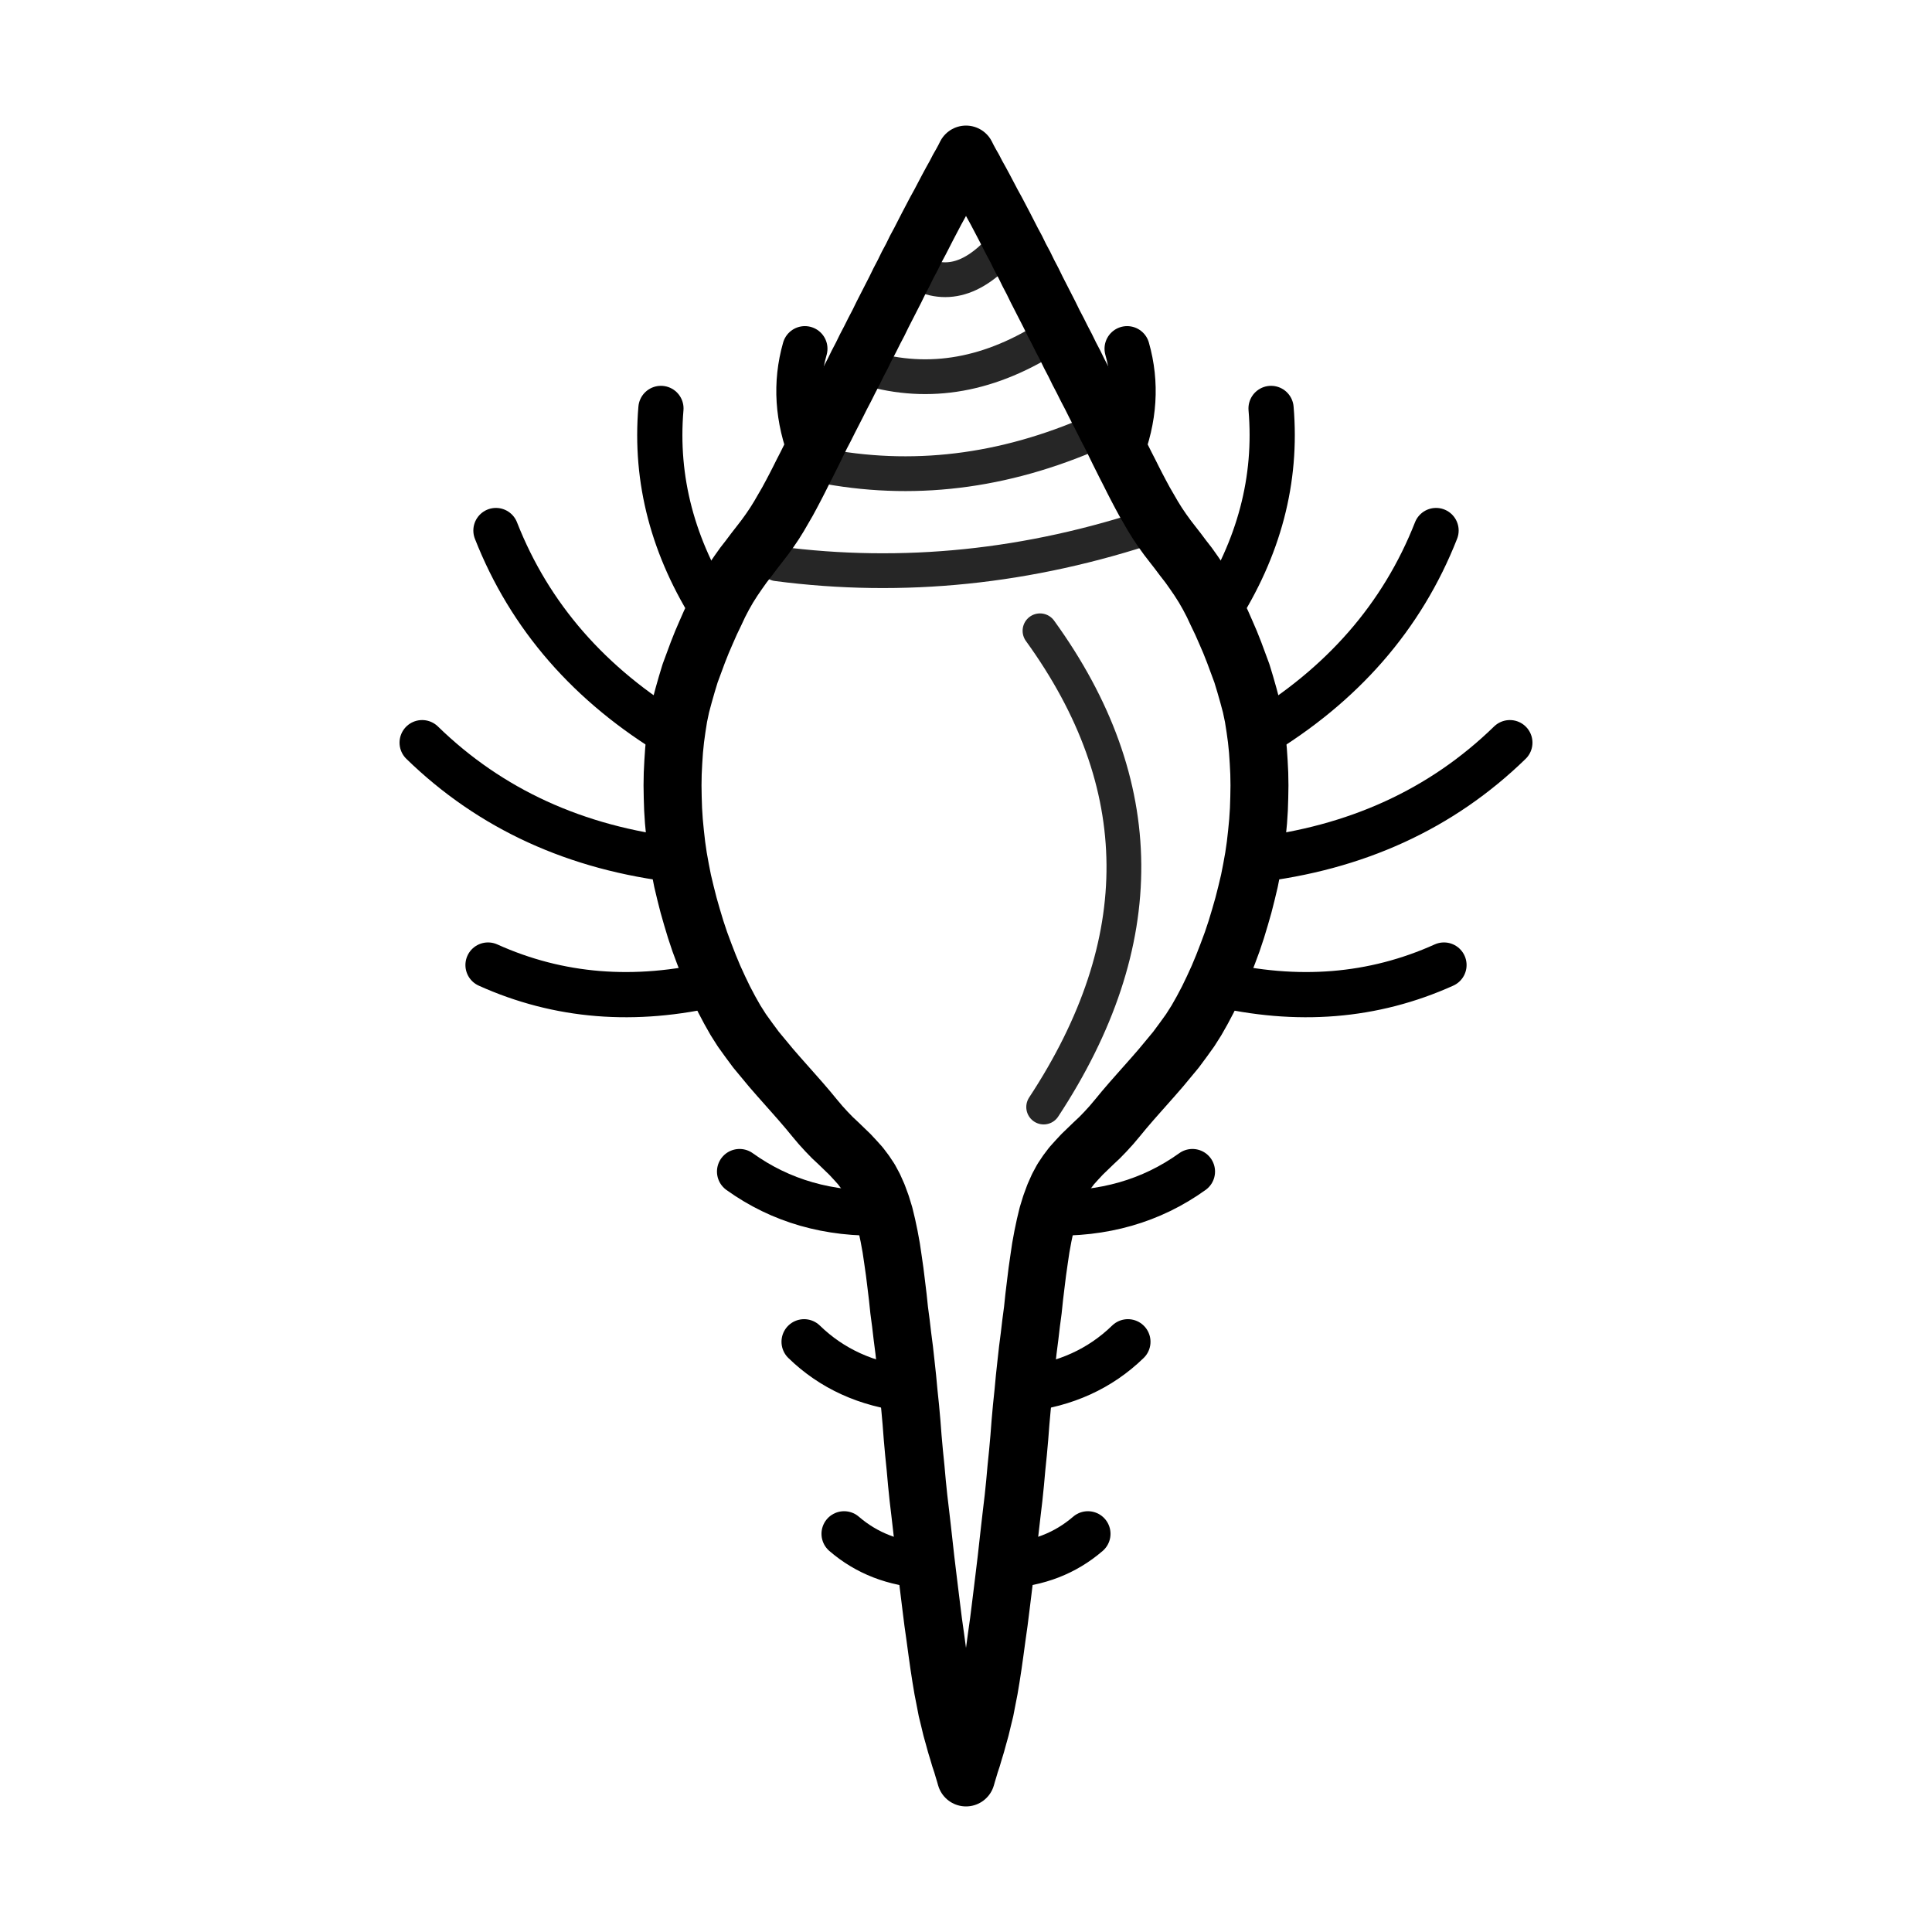
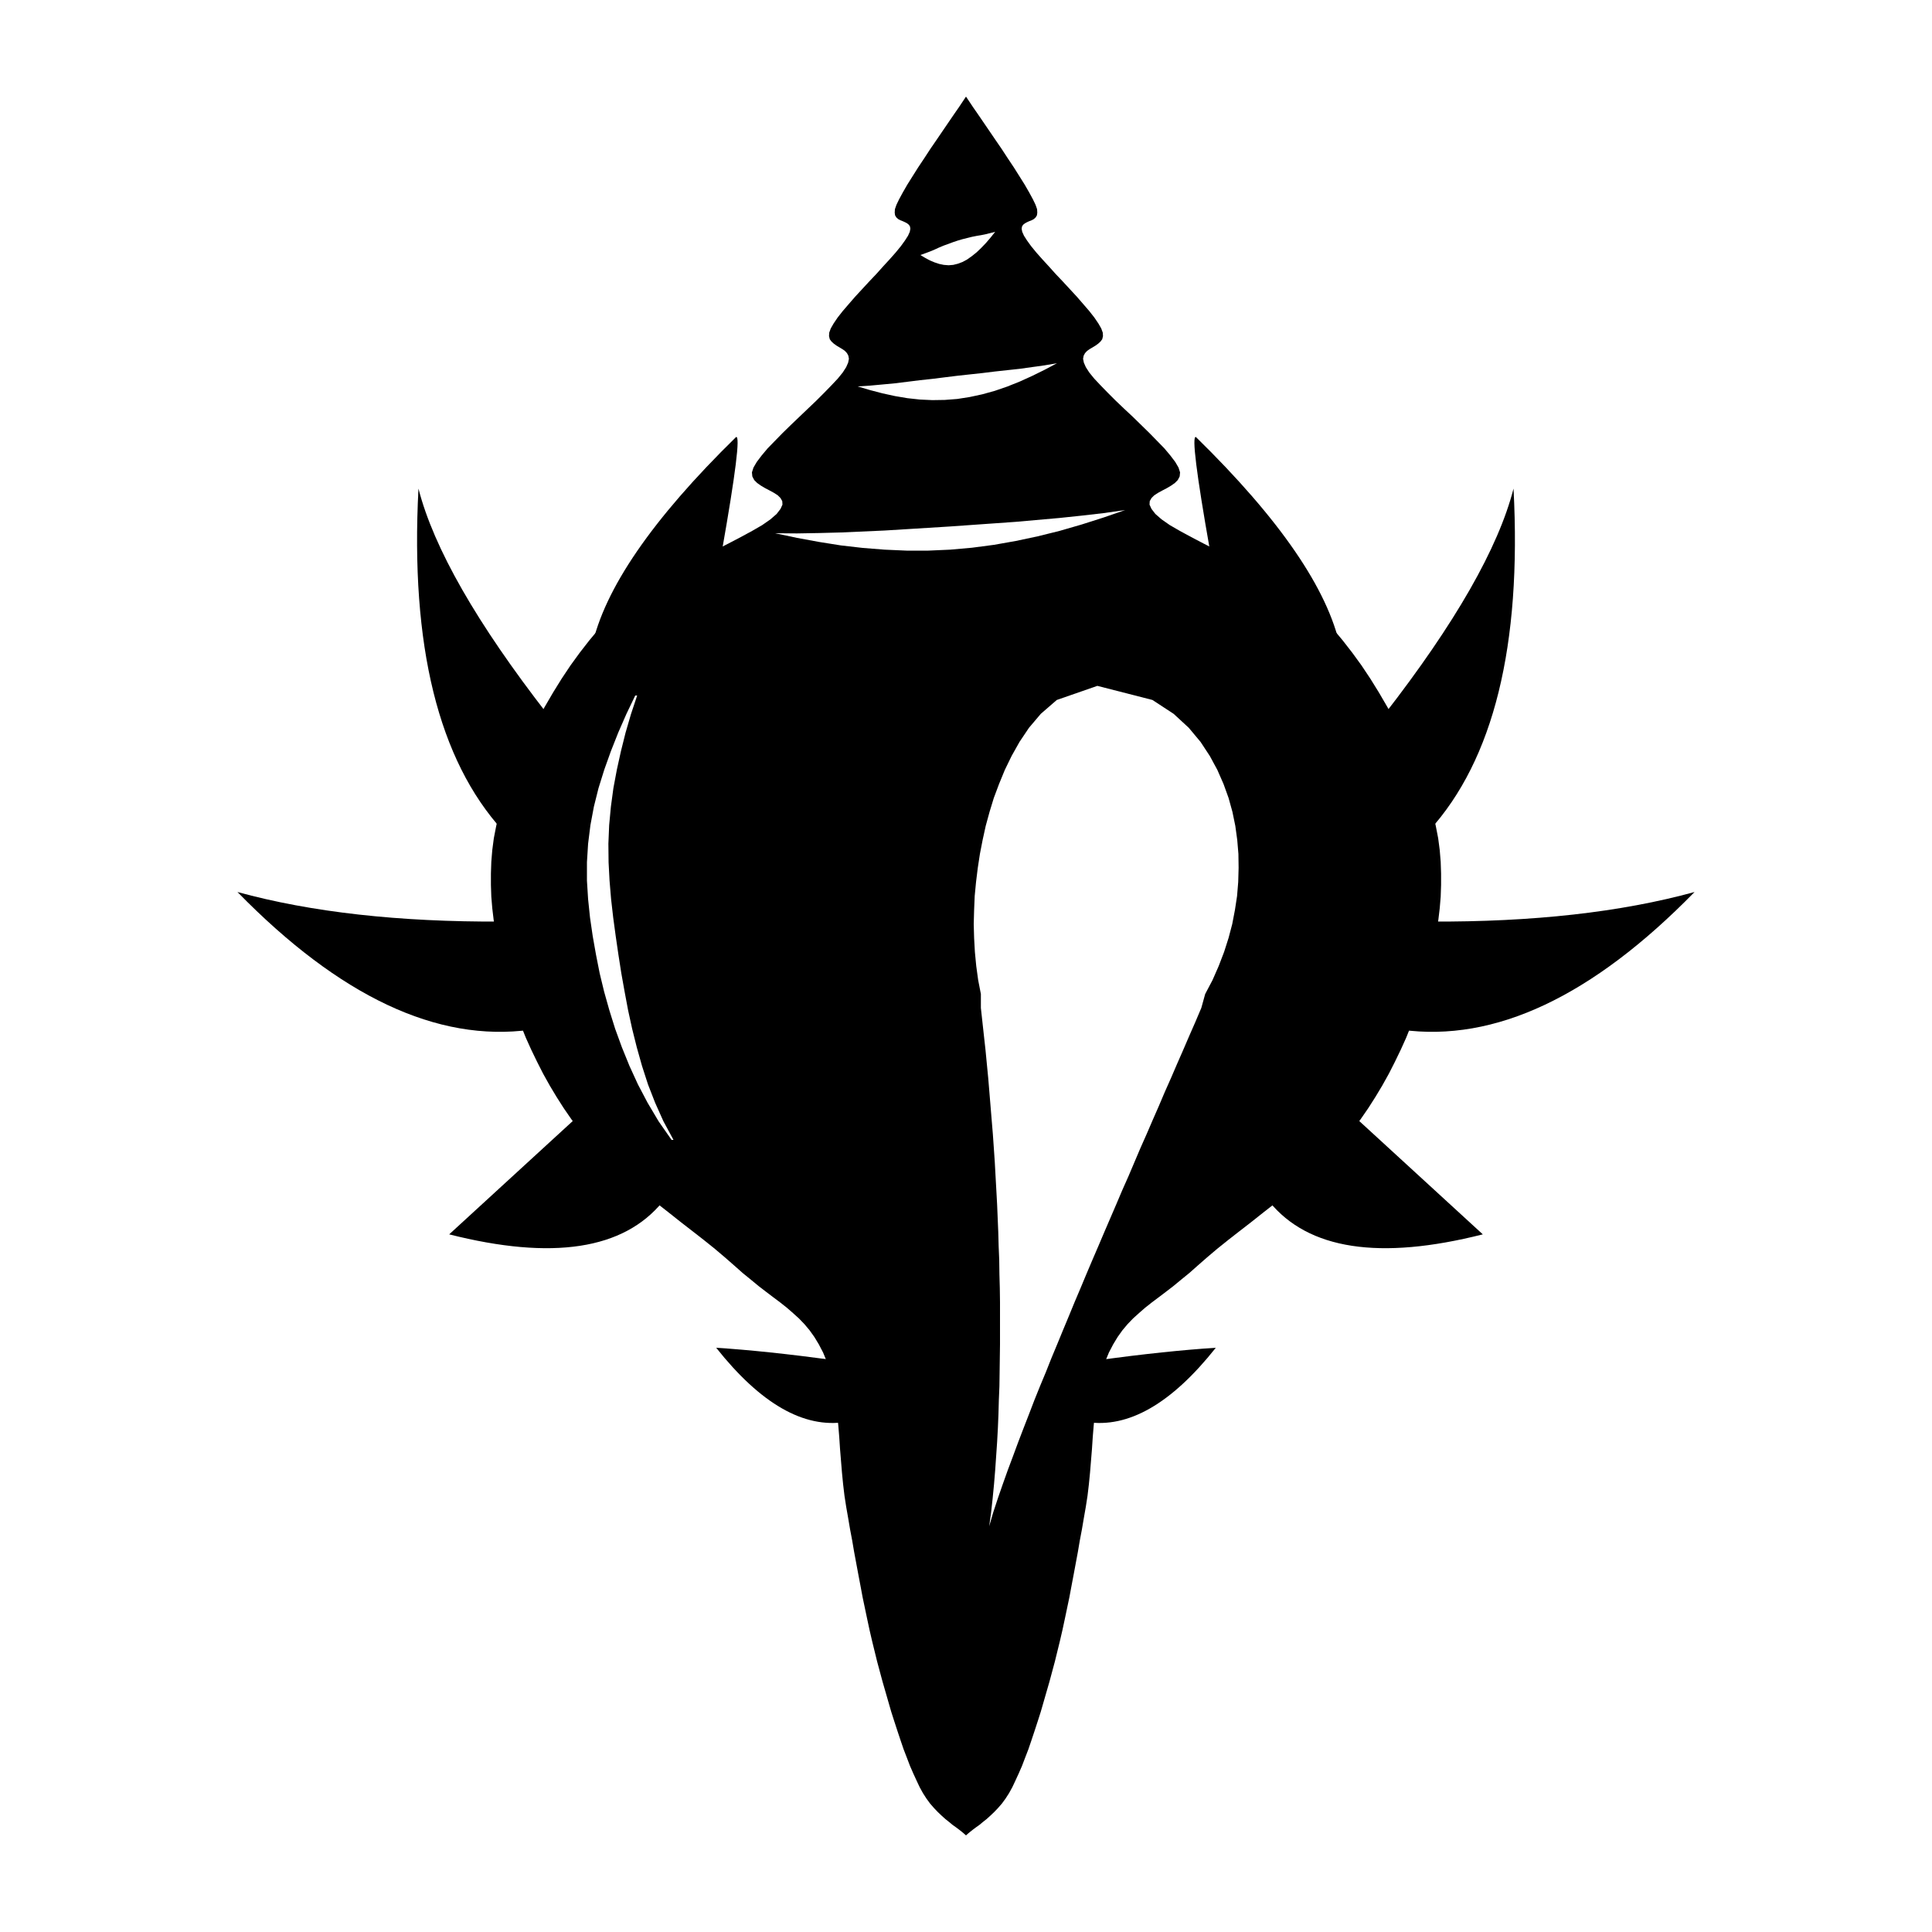
<svg xmlns="http://www.w3.org/2000/svg" viewBox="0 0 100 100" width="100" height="100">
-   <g fill="none" stroke="currentColor" stroke-width="3" stroke-linecap="round" stroke-linejoin="round">
-     <path d="M50 8L50.1 8.2L50.23 8.44L50.39 8.72L50.55 9.03L50.74 9.37L50.94 9.74L51.14 10.12L51.35 10.52L51.57 10.92L51.78 11.32L51.99 11.72L52.19 12.11L52.39 12.5L52.6 12.89L52.8 13.3L53.02 13.71L53.23 14.14L53.45 14.56L53.66 14.99L53.88 15.42L54.1 15.85L54.32 16.28L54.53 16.71L54.75 17.13L54.96 17.55L55.18 17.97L55.39 18.4L55.61 18.82L55.82 19.25L56.04 19.67L56.25 20.09L56.47 20.51L56.68 20.93L56.89 21.34L57.1 21.75L57.3 22.15L57.51 22.55L57.7 22.94L57.89 23.33L58.08 23.71L58.27 24.09L58.46 24.46L58.65 24.84L58.84 25.21L59.04 25.59L59.24 25.96L59.46 26.34L59.68 26.72L59.91 27.09L60.16 27.46L60.42 27.82L60.69 28.17L60.97 28.53L61.24 28.89L61.52 29.25L61.79 29.63L62.05 30.01L62.31 30.42L62.55 30.84L62.78 31.28L63 31.75L63.23 32.23L63.45 32.73L63.67 33.24L63.88 33.77L64.08 34.31L64.28 34.85L64.45 35.41L64.61 35.97L64.76 36.53L64.88 37.1L64.97 37.67L65.05 38.25L65.11 38.84L65.15 39.44L65.18 40.04L65.19 40.65L65.18 41.27L65.16 41.89L65.12 42.51L65.06 43.13L64.99 43.75L64.9 44.37L64.79 44.98L64.67 45.59L64.52 46.22L64.36 46.85L64.18 47.48L63.99 48.11L63.78 48.74L63.55 49.36L63.31 49.98L63.06 50.58L62.79 51.17L62.52 51.73L62.23 52.28L61.93 52.81L61.6 53.33L61.24 53.83L60.87 54.33L60.48 54.8L60.09 55.27L59.69 55.73L59.3 56.17L58.91 56.61L58.54 57.03L58.18 57.45L57.85 57.85L57.53 58.23L57.22 58.57L56.91 58.89L56.6 59.18L56.3 59.47L56.01 59.75L55.74 60.04L55.47 60.34L55.22 60.67L54.98 61.03L54.77 61.42L54.57 61.87L54.39 62.36L54.23 62.88L54.1 63.42L53.98 63.99L53.87 64.59L53.78 65.2L53.69 65.83L53.61 66.48L53.53 67.14L53.46 67.81L53.37 68.49L53.29 69.17L53.2 69.87L53.12 70.59L53.04 71.33L52.97 72.08L52.89 72.85L52.82 73.63L52.76 74.41L52.69 75.19L52.61 75.98L52.54 76.76L52.46 77.54L52.37 78.3L52.28 79.08L52.19 79.88L52.1 80.69L52 81.52L51.9 82.34L51.8 83.15L51.7 83.95L51.59 84.73L51.49 85.47L51.39 86.18L51.29 86.83L51.19 87.43L51.08 87.99L50.98 88.51L50.86 89L50.75 89.46L50.63 89.89L50.52 90.29L50.41 90.65L50.31 90.99L50.21 91.29L50.13 91.56L50.06 91.79L50 92L49.94 91.79L49.87 91.56L49.79 91.29L49.69 90.99L49.59 90.65L49.48 90.29L49.37 89.89L49.25 89.46L49.14 89L49.02 88.51L48.92 87.99L48.81 87.43L48.71 86.83L48.61 86.18L48.51 85.47L48.41 84.73L48.3 83.95L48.2 83.15L48.1 82.34L48 81.52L47.9 80.69L47.81 79.88L47.72 79.08L47.63 78.3L47.54 77.54L47.46 76.76L47.39 75.98L47.31 75.19L47.24 74.41L47.18 73.63L47.11 72.85L47.03 72.08L46.96 71.33L46.88 70.59L46.8 69.87L46.71 69.17L46.63 68.49L46.54 67.81L46.47 67.14L46.39 66.48L46.31 65.83L46.22 65.2L46.13 64.59L46.02 63.99L45.9 63.42L45.77 62.88L45.61 62.36L45.43 61.87L45.23 61.42L45.02 61.03L44.78 60.67L44.53 60.34L44.26 60.04L43.99 59.75L43.7 59.47L43.4 59.18L43.09 58.89L42.78 58.57L42.47 58.23L42.15 57.85L41.82 57.45L41.46 57.03L41.09 56.61L40.7 56.17L40.31 55.73L39.91 55.27L39.52 54.8L39.13 54.33L38.76 53.83L38.4 53.33L38.07 52.81L37.77 52.28L37.48 51.73L37.21 51.17L36.94 50.58L36.69 49.98L36.45 49.36L36.22 48.74L36.01 48.11L35.82 47.48L35.64 46.85L35.48 46.22L35.33 45.59L35.21 44.98L35.1 44.37L35.01 43.75L34.94 43.13L34.88 42.51L34.84 41.89L34.82 41.27L34.81 40.65L34.82 40.04L34.85 39.44L34.89 38.84L34.95 38.25L35.03 37.67L35.12 37.1L35.24 36.53L35.39 35.97L35.55 35.41L35.72 34.85L35.92 34.31L36.12 33.77L36.33 33.24L36.55 32.73L36.77 32.23L37 31.75L37.22 31.28L37.45 30.84L37.69 30.42L37.95 30.01L38.21 29.63L38.48 29.25L38.76 28.89L39.03 28.53L39.31 28.17L39.58 27.82L39.84 27.46L40.09 27.09L40.32 26.72L40.54 26.34L40.76 25.96L40.96 25.59L41.16 25.21L41.35 24.84L41.54 24.46L41.73 24.09L41.92 23.71L42.11 23.33L42.3 22.94L42.49 22.55L42.7 22.15L42.9 21.75L43.11 21.34L43.32 20.93L43.53 20.51L43.75 20.09L43.96 19.67L44.18 19.25L44.39 18.82L44.61 18.4L44.82 17.97L45.04 17.55L45.25 17.13L45.47 16.71L45.68 16.28L45.9 15.85L46.12 15.42L46.34 14.99L46.55 14.56L46.77 14.14L46.98 13.71L47.2 13.3L47.4 12.89L47.61 12.5L47.81 12.11L48.01 11.72L48.22 11.32L48.43 10.92L48.65 10.52L48.86 10.12L49.06 9.74L49.26 9.37L49.45 9.03L49.61 8.72L49.77 8.44L49.9 8.2L50 8Z" />
-     <path d="M57.99 23.52Q59.1 20.72 58.34 18.05M42.01 23.52Q40.9 20.72 41.66 18.05M63 31.74Q66.26 26.67 65.79 21.14M37 31.74Q33.74 26.67 34.21 21.14M65.03 38.13Q71.71 34.13 74.33 27.46M34.97 38.13Q28.29 34.13 25.67 27.46M64.87 44.52Q72.85 43.6 78.15 38.44M35.13 44.52Q27.15 43.6 21.85 38.44M62.91 50.91Q69.26 52.42 74.74 49.95M37.09 50.91Q30.74 52.42 25.26 49.95M54.26 62.78Q58.53 62.93 61.72 60.64M45.74 62.78Q41.47 62.93 38.28 60.64M52.98 71.91Q56.23 71.54 58.38 69.45M47.02 71.91Q43.77 71.54 41.62 69.45M52.05 81.04Q54.56 80.9 56.31 79.39M47.95 81.04Q45.44 80.9 43.69 79.39" stroke-width="2.34" />
-     <path d="M47.55 14.12Q50 15.4 52.45 12.11M45.2 19.14Q50 20.42 54.8 17.13M42.86 24.16Q50 25.44 57.14 22.15M40.22 29.18Q50 30.46 59.78 27.17M53.83 32.65Q62.42 44.52 54.02 57.3" stroke-width="1.8" opacity=".85" />
+   <g fill="currentColor">
+     <path fill-rule="evenodd" d="M50 5L50.16 5.24L50.36 5.54L50.61 5.9L50.89 6.31L51.19 6.75L51.51 7.22L51.84 7.7L52.16 8.19L52.48 8.67L52.77 9.13L53.04 9.56L53.27 9.96L53.46 10.31L53.6 10.6L53.68 10.83L53.69 11.01L53.67 11.15L53.6 11.26L53.51 11.34L53.4 11.4L53.27 11.45L53.16 11.5L53.05 11.56L52.96 11.63L52.9 11.72L52.88 11.84L52.91 12L53 12.2L53.16 12.45L53.37 12.74L53.64 13.07L53.95 13.42L54.29 13.79L54.64 14.18L55.01 14.57L55.38 14.97L55.74 15.36L56.07 15.74L56.38 16.1L56.64 16.43L56.85 16.74L57 17L57.08 17.22L57.09 17.4L57.05 17.56L56.96 17.68L56.84 17.79L56.7 17.89L56.55 17.98L56.4 18.07L56.27 18.16L56.16 18.28L56.09 18.41L56.06 18.57L56.1 18.77L56.2 19L56.38 19.28L56.64 19.6L56.97 19.95L57.34 20.33L57.75 20.74L58.18 21.15L58.63 21.57L59.07 22L59.5 22.42L59.9 22.83L60.27 23.21L60.58 23.58L60.83 23.91L61 24.2L61.08 24.45L61.06 24.66L60.96 24.85L60.81 25L60.61 25.14L60.39 25.27L60.16 25.39L59.94 25.51L59.74 25.64L59.6 25.78L59.51 25.94L59.5 26.12L59.6 26.34L59.8 26.6L60.12 26.88L60.55 27.18L61.07 27.48L61.66 27.8L62.31 28.14L63 28.49L63.73 28.86L64.48 29.24L65.22 29.65L65.96 30.07L66.67 30.52L67.34 30.99L67.95 31.48L68.5 32L69 32.55L69.5 33.15L69.99 33.78L70.47 34.44L70.93 35.13L71.37 35.84L71.79 36.56L72.2 37.28L72.57 38.01L72.92 38.74L73.24 39.46L73.53 40.16L73.78 40.84L74 41.5L74.18 42.14L74.32 42.77L74.44 43.39L74.52 44L74.57 44.61L74.59 45.21L74.59 45.81L74.57 46.41L74.52 47.01L74.45 47.6L74.36 48.2L74.26 48.79L74.14 49.4L74 50L73.85 50.61L73.67 51.23L73.48 51.85L73.27 52.47L73.03 53.1L72.78 53.72L72.5 54.34L72.2 54.96L71.89 55.57L71.55 56.18L71.19 56.78L70.82 57.36L70.42 57.94L70 58.5L69.54 59.05L69.04 59.6L68.49 60.14L67.91 60.68L67.3 61.21L66.67 61.74L66.04 62.25L65.4 62.75L64.77 63.25L64.15 63.73L63.56 64.19L63 64.64L62.48 65.08L62 65.5L61.56 65.89L61.13 66.24L60.73 66.57L60.34 66.87L59.97 67.15L59.61 67.42L59.27 67.69L58.96 67.96L58.65 68.24L58.37 68.53L58.1 68.85L57.85 69.2L57.62 69.58L57.4 70L57.21 70.46L57.05 70.96L56.93 71.48L56.82 72.03L56.74 72.6L56.67 73.18L56.61 73.78L56.56 74.39L56.52 75L56.47 75.61L56.42 76.22L56.36 76.83L56.29 77.42L56.2 78L56.1 78.57L56 79.16L55.89 79.74L55.79 80.33L55.68 80.92L55.57 81.51L55.46 82.09L55.35 82.68L55.23 83.25L55.11 83.82L54.99 84.38L54.86 84.94L54.73 85.47L54.6 86L54.46 86.52L54.32 87.04L54.17 87.56L54.02 88.08L53.87 88.6L53.71 89.1L53.55 89.59L53.39 90.07L53.23 90.54L53.06 90.98L52.9 91.4L52.73 91.79L52.56 92.16L52.4 92.5L52.23 92.81L52.05 93.09L51.86 93.35L51.66 93.58L51.46 93.79L51.26 93.98L51.06 94.16L50.87 94.31L50.69 94.46L50.52 94.58L50.36 94.7L50.22 94.81L50.1 94.91L50 95L49.9 94.91L49.78 94.81L49.64 94.7L49.48 94.58L49.31 94.46L49.13 94.31L48.94 94.16L48.74 93.98L48.54 93.79L48.34 93.58L48.14 93.35L47.95 93.09L47.77 92.81L47.6 92.5L47.44 92.16L47.27 91.79L47.1 91.4L46.94 90.98L46.77 90.54L46.61 90.07L46.45 89.59L46.29 89.1L46.13 88.6L45.98 88.08L45.83 87.56L45.68 87.04L45.54 86.52L45.4 86L45.27 85.47L45.14 84.94L45.01 84.38L44.89 83.82L44.77 83.25L44.65 82.68L44.54 82.09L44.43 81.51L44.32 80.92L44.21 80.33L44.11 79.74L44 79.16L43.9 78.57L43.8 78L43.71 77.42L43.64 76.83L43.58 76.22L43.53 75.61L43.48 75L43.44 74.39L43.39 73.78L43.33 73.18L43.26 72.6L43.18 72.03L43.07 71.48L42.95 70.96L42.79 70.46L42.6 70L42.38 69.58L42.15 69.2L41.9 68.85L41.63 68.53L41.35 68.24L41.04 67.96L40.73 67.69L40.39 67.42L40.03 67.15L39.66 66.87L39.27 66.57L38.87 66.24L38.44 65.89L38 65.5L37.52 65.08L37 64.64L36.44 64.19L35.85 63.73L35.23 63.25L34.6 62.75L33.96 62.25L33.33 61.74L32.7 61.21L32.09 60.68L31.51 60.14L30.96 59.6L30.46 59.05L30 58.5L29.58 57.94L29.18 57.36L28.81 56.78L28.45 56.18L28.11 55.57L27.8 54.96L27.5 54.34L27.22 53.72L26.97 53.1L26.73 52.47L26.52 51.85L26.33 51.23L26.15 50.61L26 50L25.86 49.4L25.74 48.79L25.64 48.2L25.55 47.6L25.48 47.01L25.43 46.41L25.41 45.81L25.41 45.21L25.43 44.61L25.48 44L25.56 43.39L25.68 42.77L25.82 42.14L26 41.5L26.22 40.84L26.47 40.16L26.76 39.46L27.08 38.74L27.43 38.01L27.8 37.28L28.21 36.56L28.63 35.84L29.07 35.13L29.53 34.44L30.01 33.78L30.5 33.15L31 32.55L31.5 32L32.05 31.48L32.66 30.99L33.33 30.52L34.04 30.07L34.78 29.65L35.52 29.24L36.27 28.86L37 28.49L37.69 28.14L38.34 27.8L38.93 27.48L39.45 27.18L39.88 26.88L40.2 26.6L40.4 26.34L40.5 26.12L40.49 25.94L40.4 25.78L40.26 25.64L40.06 25.51L39.84 25.39L39.61 25.27L39.39 25.14L39.19 25L39.04 24.85L38.94 24.66L38.92 24.45L39 24.2L39.17 23.91L39.42 23.58L39.73 23.21L40.1 22.83L40.5 22.42L40.93 22L41.38 21.57L41.82 21.15L42.25 20.74L42.66 20.33L43.03 19.95L43.36 19.6L43.62 19.28L43.8 19L43.9 18.77L43.94 18.57L43.91 18.41L43.84 18.28L43.73 18.16L43.6 18.07L43.45 17.98L43.3 17.89L43.16 17.79L43.04 17.68L42.95 17.56L42.91 17.4L42.92 17.22L43 17L43.15 16.74L43.36 16.43L43.62 16.1L43.93 15.74L44.26 15.36L44.62 14.97L44.99 14.57L45.36 14.18L45.71 13.79L46.05 13.42L46.36 13.07L46.63 12.74L46.84 12.45L47 12.2L47.09 12L47.12 11.84L47.1 11.72L47.04 11.63L46.95 11.56L46.84 11.5L46.73 11.45L46.6 11.4L46.49 11.34L46.4 11.26L46.33 11.15L46.31 11.01L46.32 10.83L46.4 10.6L46.54 10.31L46.73 9.96L46.96 9.56L47.23 9.13L47.52 8.67L47.84 8.19L48.16 7.7L48.49 7.22L48.81 6.75L49.11 6.31L49.39 5.9L49.64 5.54L49.84 5.24ZM47.64 13.2L47.89 13.11L48.13 13.02L48.37 12.92L48.61 12.81L48.85 12.71L49.1 12.62L49.34 12.53L49.58 12.45L49.82 12.38L50.06 12.32L50.3 12.26L50.55 12.21L50.79 12.17L51.03 12.12L51.27 12.06L51.51 12L51.51 12L51.27 12.3L51.03 12.58L50.79 12.83L50.55 13.06L50.3 13.26L50.06 13.43L49.82 13.56L49.58 13.65L49.34 13.71L49.1 13.73L48.85 13.71L48.61 13.66L48.37 13.58L48.13 13.48L47.89 13.35L47.64 13.2ZM44.39 20L45.03 19.96L45.68 19.9L46.32 19.84L46.97 19.76L47.61 19.68L48.26 19.61L48.9 19.53L49.55 19.45L50.19 19.38L50.84 19.31L51.49 19.23L52.13 19.16L52.78 19.09L53.42 19L54.07 18.91L54.71 18.8L54.71 18.8L54.07 19.14L53.42 19.46L52.78 19.75L52.13 20.01L51.49 20.23L50.84 20.41L50.19 20.55L49.55 20.65L48.9 20.7L48.26 20.71L47.61 20.68L46.97 20.61L46.32 20.5L45.68 20.36L45.03 20.19L44.39 20ZM40.12 27.6L41.25 27.61L42.39 27.59L43.52 27.56L44.65 27.51L45.78 27.46L46.92 27.39L48.05 27.32L49.18 27.25L50.31 27.17L51.45 27.09L52.58 27.01L53.71 26.91L54.84 26.81L55.98 26.69L57.11 26.56L58.24 26.4L58.24 26.4L57.11 26.79L55.98 27.15L54.84 27.48L53.71 27.76L52.58 28L51.45 28.2L50.31 28.35L49.18 28.45L48.05 28.5L46.92 28.5L45.78 28.45L44.65 28.36L43.52 28.23L42.39 28.05L41.25 27.84L40.12 27.6ZM56.8 35.5L59.65 36.23L60.75 36.95L61.53 37.67L62.14 38.4L62.62 39.13L63.01 39.85L63.33 40.58L63.59 41.3L63.79 42.02L63.94 42.75L64.04 43.48L64.1 44.2L64.11 44.92L64.09 45.65L64.03 46.38L63.92 47.1L63.78 47.83L63.59 48.55L63.36 49.27L63.08 50L62.76 50.73L62.38 51.45L62.18 52.17L61.87 52.9L61.55 53.63L61.24 54.35L60.92 55.08L60.61 55.8L60.29 56.52L59.98 57.25L59.66 57.98L59.35 58.7L59.03 59.42L58.72 60.15L58.41 60.88L58.09 61.6L57.78 62.33L57.47 63.05L57.16 63.77L56.85 64.5L56.54 65.22L56.23 65.95L55.93 66.67L55.62 67.4L55.32 68.13L55.02 68.85L54.72 69.58L54.42 70.3L54.13 71.03L53.83 71.75L53.54 72.47L53.26 73.2L52.98 73.92L52.7 74.65L52.43 75.38L52.16 76.1L51.9 76.83L51.65 77.55L51.41 78.28L51.2 79L51.2 79L51.3 78.28L51.38 77.55L51.45 76.83L51.51 76.1L51.56 75.38L51.61 74.65L51.65 73.92L51.68 73.2L51.7 72.47L51.73 71.75L51.74 71.03L51.75 70.3L51.76 69.58L51.76 68.85L51.76 68.13L51.76 67.4L51.75 66.67L51.73 65.95L51.72 65.22L51.69 64.5L51.67 63.77L51.64 63.05L51.61 62.33L51.57 61.6L51.53 60.88L51.49 60.15L51.44 59.42L51.39 58.7L51.33 57.98L51.27 57.25L51.21 56.52L51.15 55.8L51.08 55.08L51.01 54.35L50.93 53.63L50.85 52.9L50.77 52.17L50.77 51.45L50.63 50.73L50.53 50L50.46 49.27L50.42 48.55L50.4 47.83L50.42 47.1L50.45 46.38L50.52 45.65L50.61 44.92L50.72 44.2L50.86 43.48L51.02 42.75L51.22 42.02L51.44 41.3L51.71 40.58L52.01 39.85L52.36 39.13L52.77 38.4L53.26 37.67L53.87 36.95L54.7 36.23L56.8 35.5ZM32.88 36L32.42 36.96L32 37.92L31.62 38.88L31.28 39.83L30.98 40.79L30.74 41.75L30.56 42.71L30.44 43.67L30.38 44.63L30.38 45.58L30.44 46.54L30.54 47.5L30.68 48.46L30.85 49.42L31.04 50.38L31.27 51.33L31.54 52.29L31.84 53.25L32.19 54.21L32.58 55.17L33.02 56.13L33.52 57.08L34.09 58.04L34.76 59L34.86 59L34.34 58.04L33.91 57.08L33.54 56.13L33.23 55.17L32.96 54.21L32.72 53.25L32.51 52.29L32.33 51.33L32.16 50.38L32.01 49.42L31.87 48.46L31.74 47.5L31.63 46.54L31.55 45.58L31.5 44.63L31.49 43.67L31.53 42.71L31.62 41.75L31.75 40.79L31.93 39.83L32.14 38.88L32.38 37.92L32.66 36.96L32.98 36Z" />
+     <path d="M62.63 28.5Q61.57 22.5 61.9 22.62Q68.41 28.99 69.37 33.5ZM37.37 28.5Q38.43 22.5 38.1 22.62Q31.59 28.99 30.63 33.5ZM71.64 37Q77.16 29.9 78.34 25.29Q78.98 37.49 73.97 43ZM28.36 37Q22.84 29.9 21.66 25.29Q21.02 37.49 26.03 43ZM74.04 47.7Q81.99 47.74 87.71 46.17Q79.77 54.29 72.55 53.3ZM25.96 47.7Q18.01 47.74 12.29 46.17Q20.23 54.29 27.45 53.3ZM70.11 57.8Q73.45 60.86 76.75 63.89Q68.73 65.92 65.7 62.2ZM29.89 57.8Q26.55 60.86 23.25 63.89Q31.27 65.92 34.3 62.2ZM56.84 70.4Q60.41 69.92 62.93 69.76Q59.48 74.11 56.23 73.6ZM43.16 70.4Q39.59 69.92 37.07 69.76Q40.52 74.11 43.77 73.6Z" />
  </g>
</svg>
